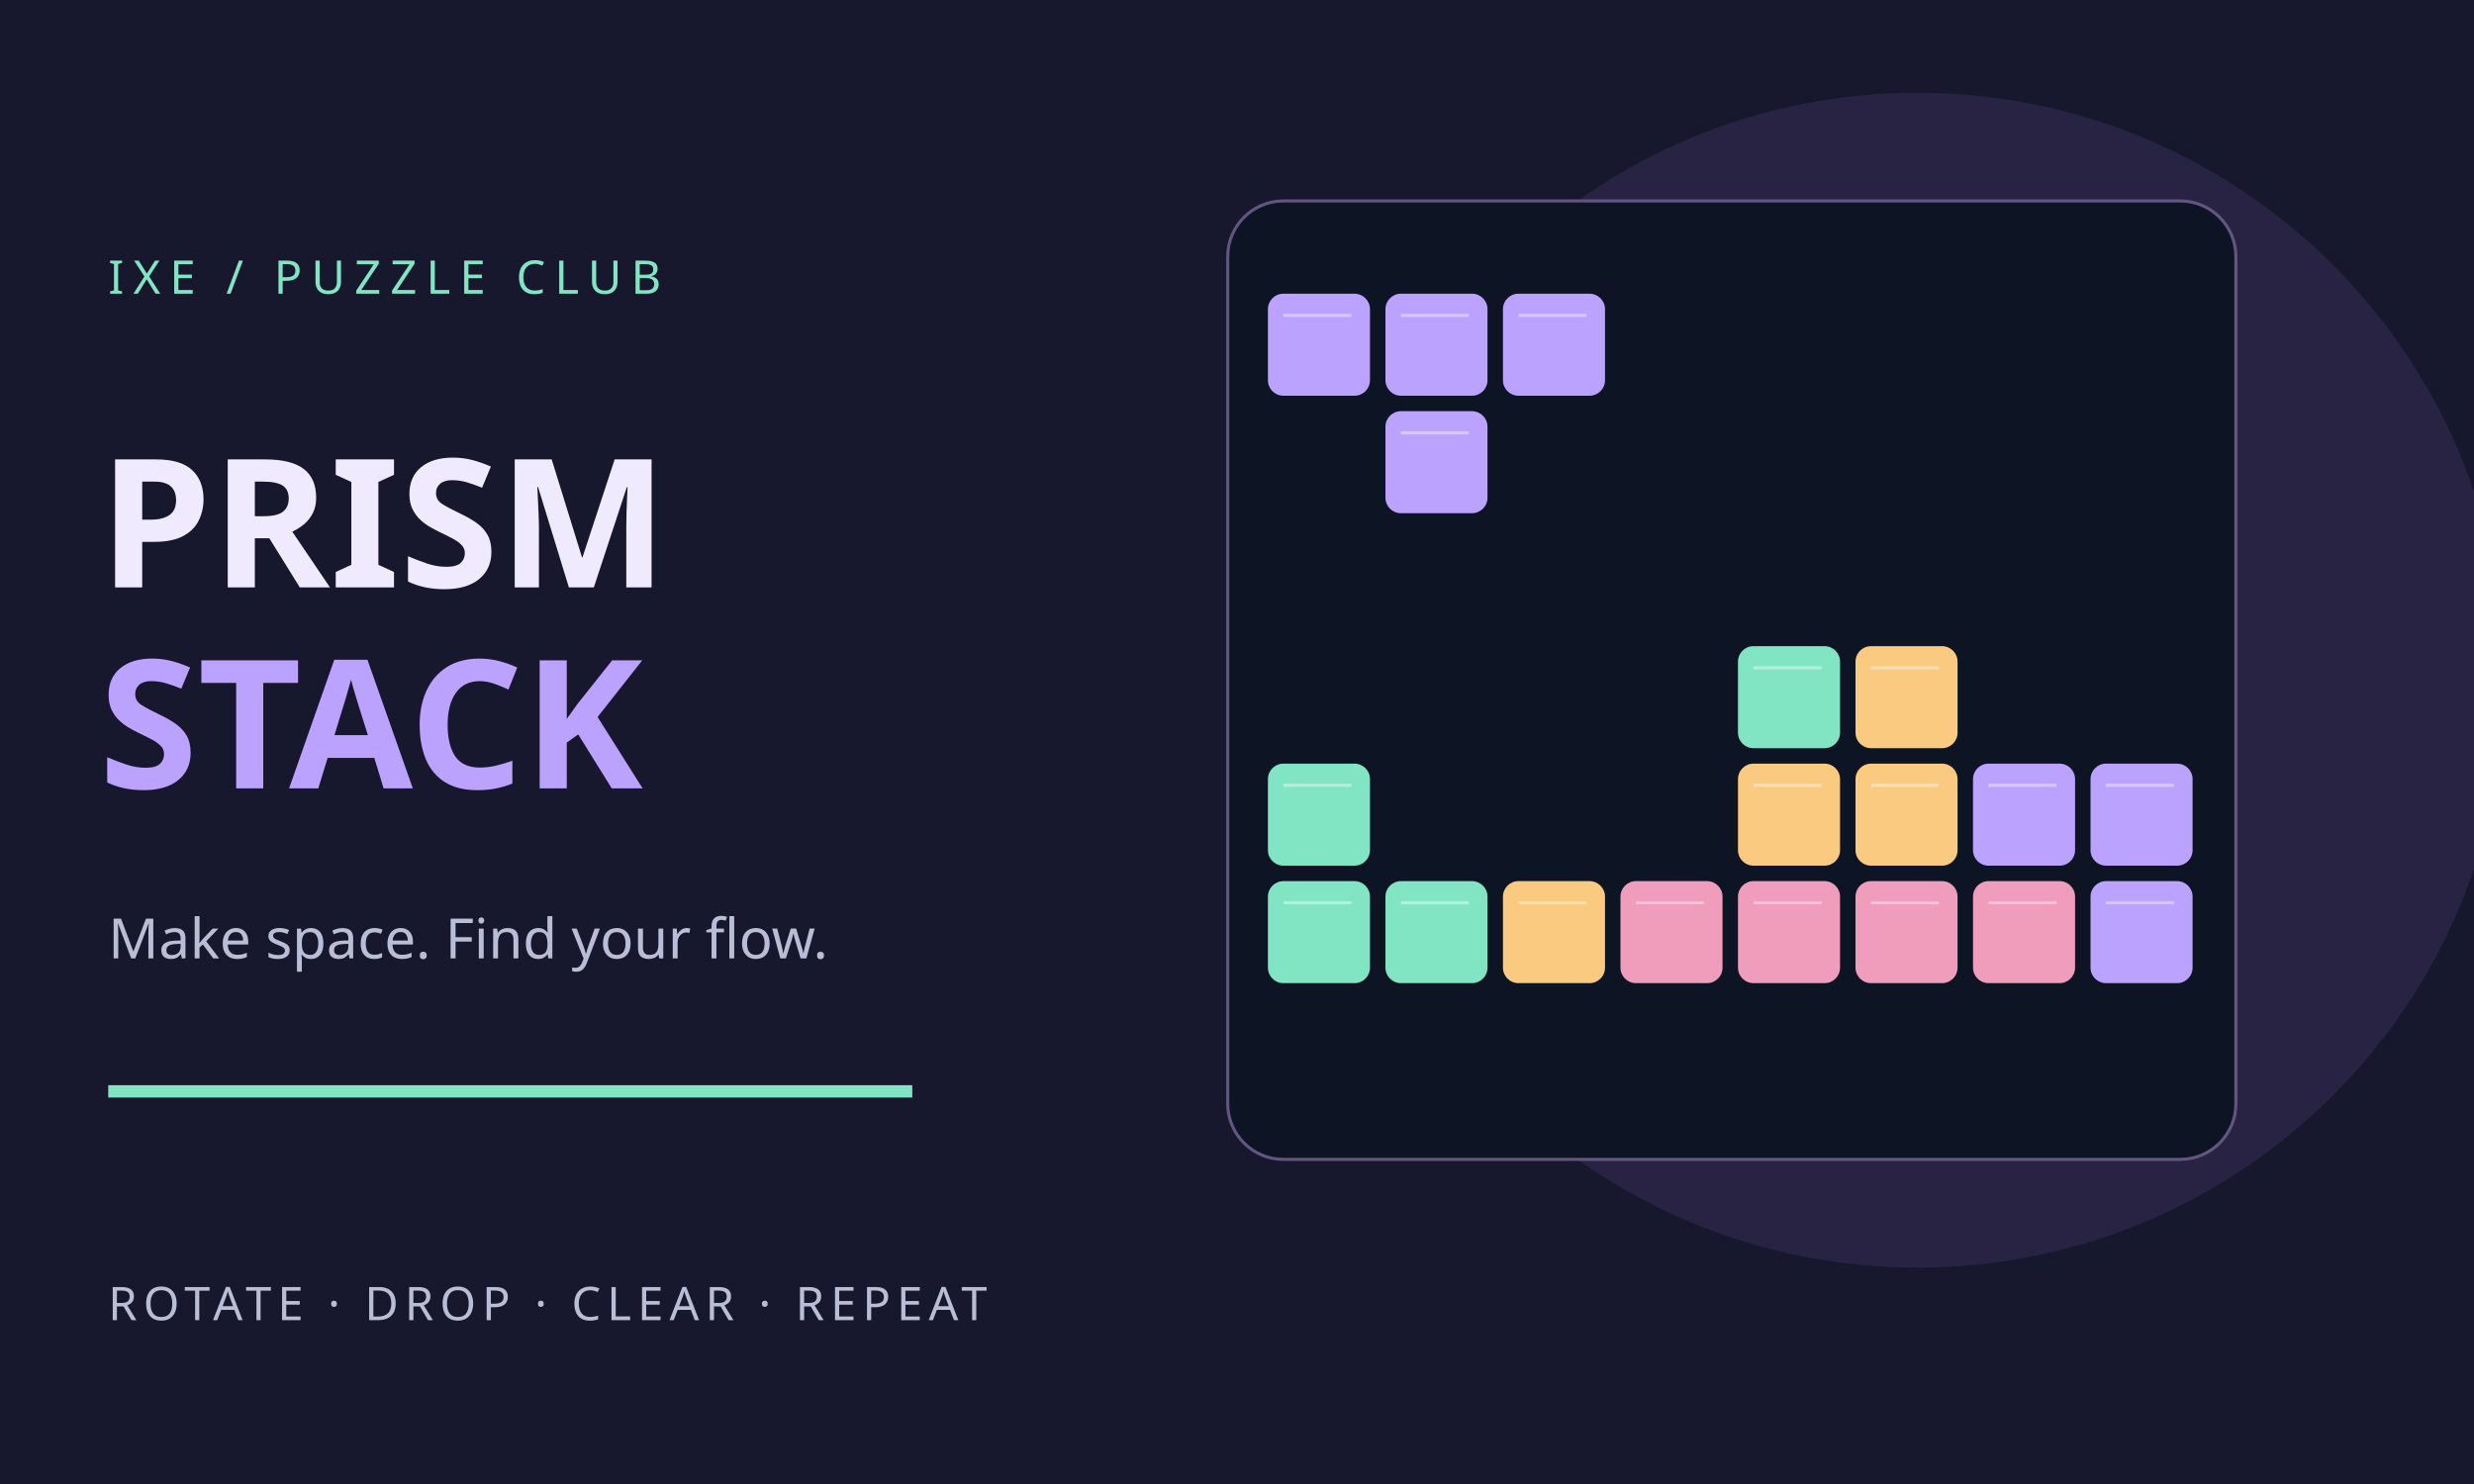
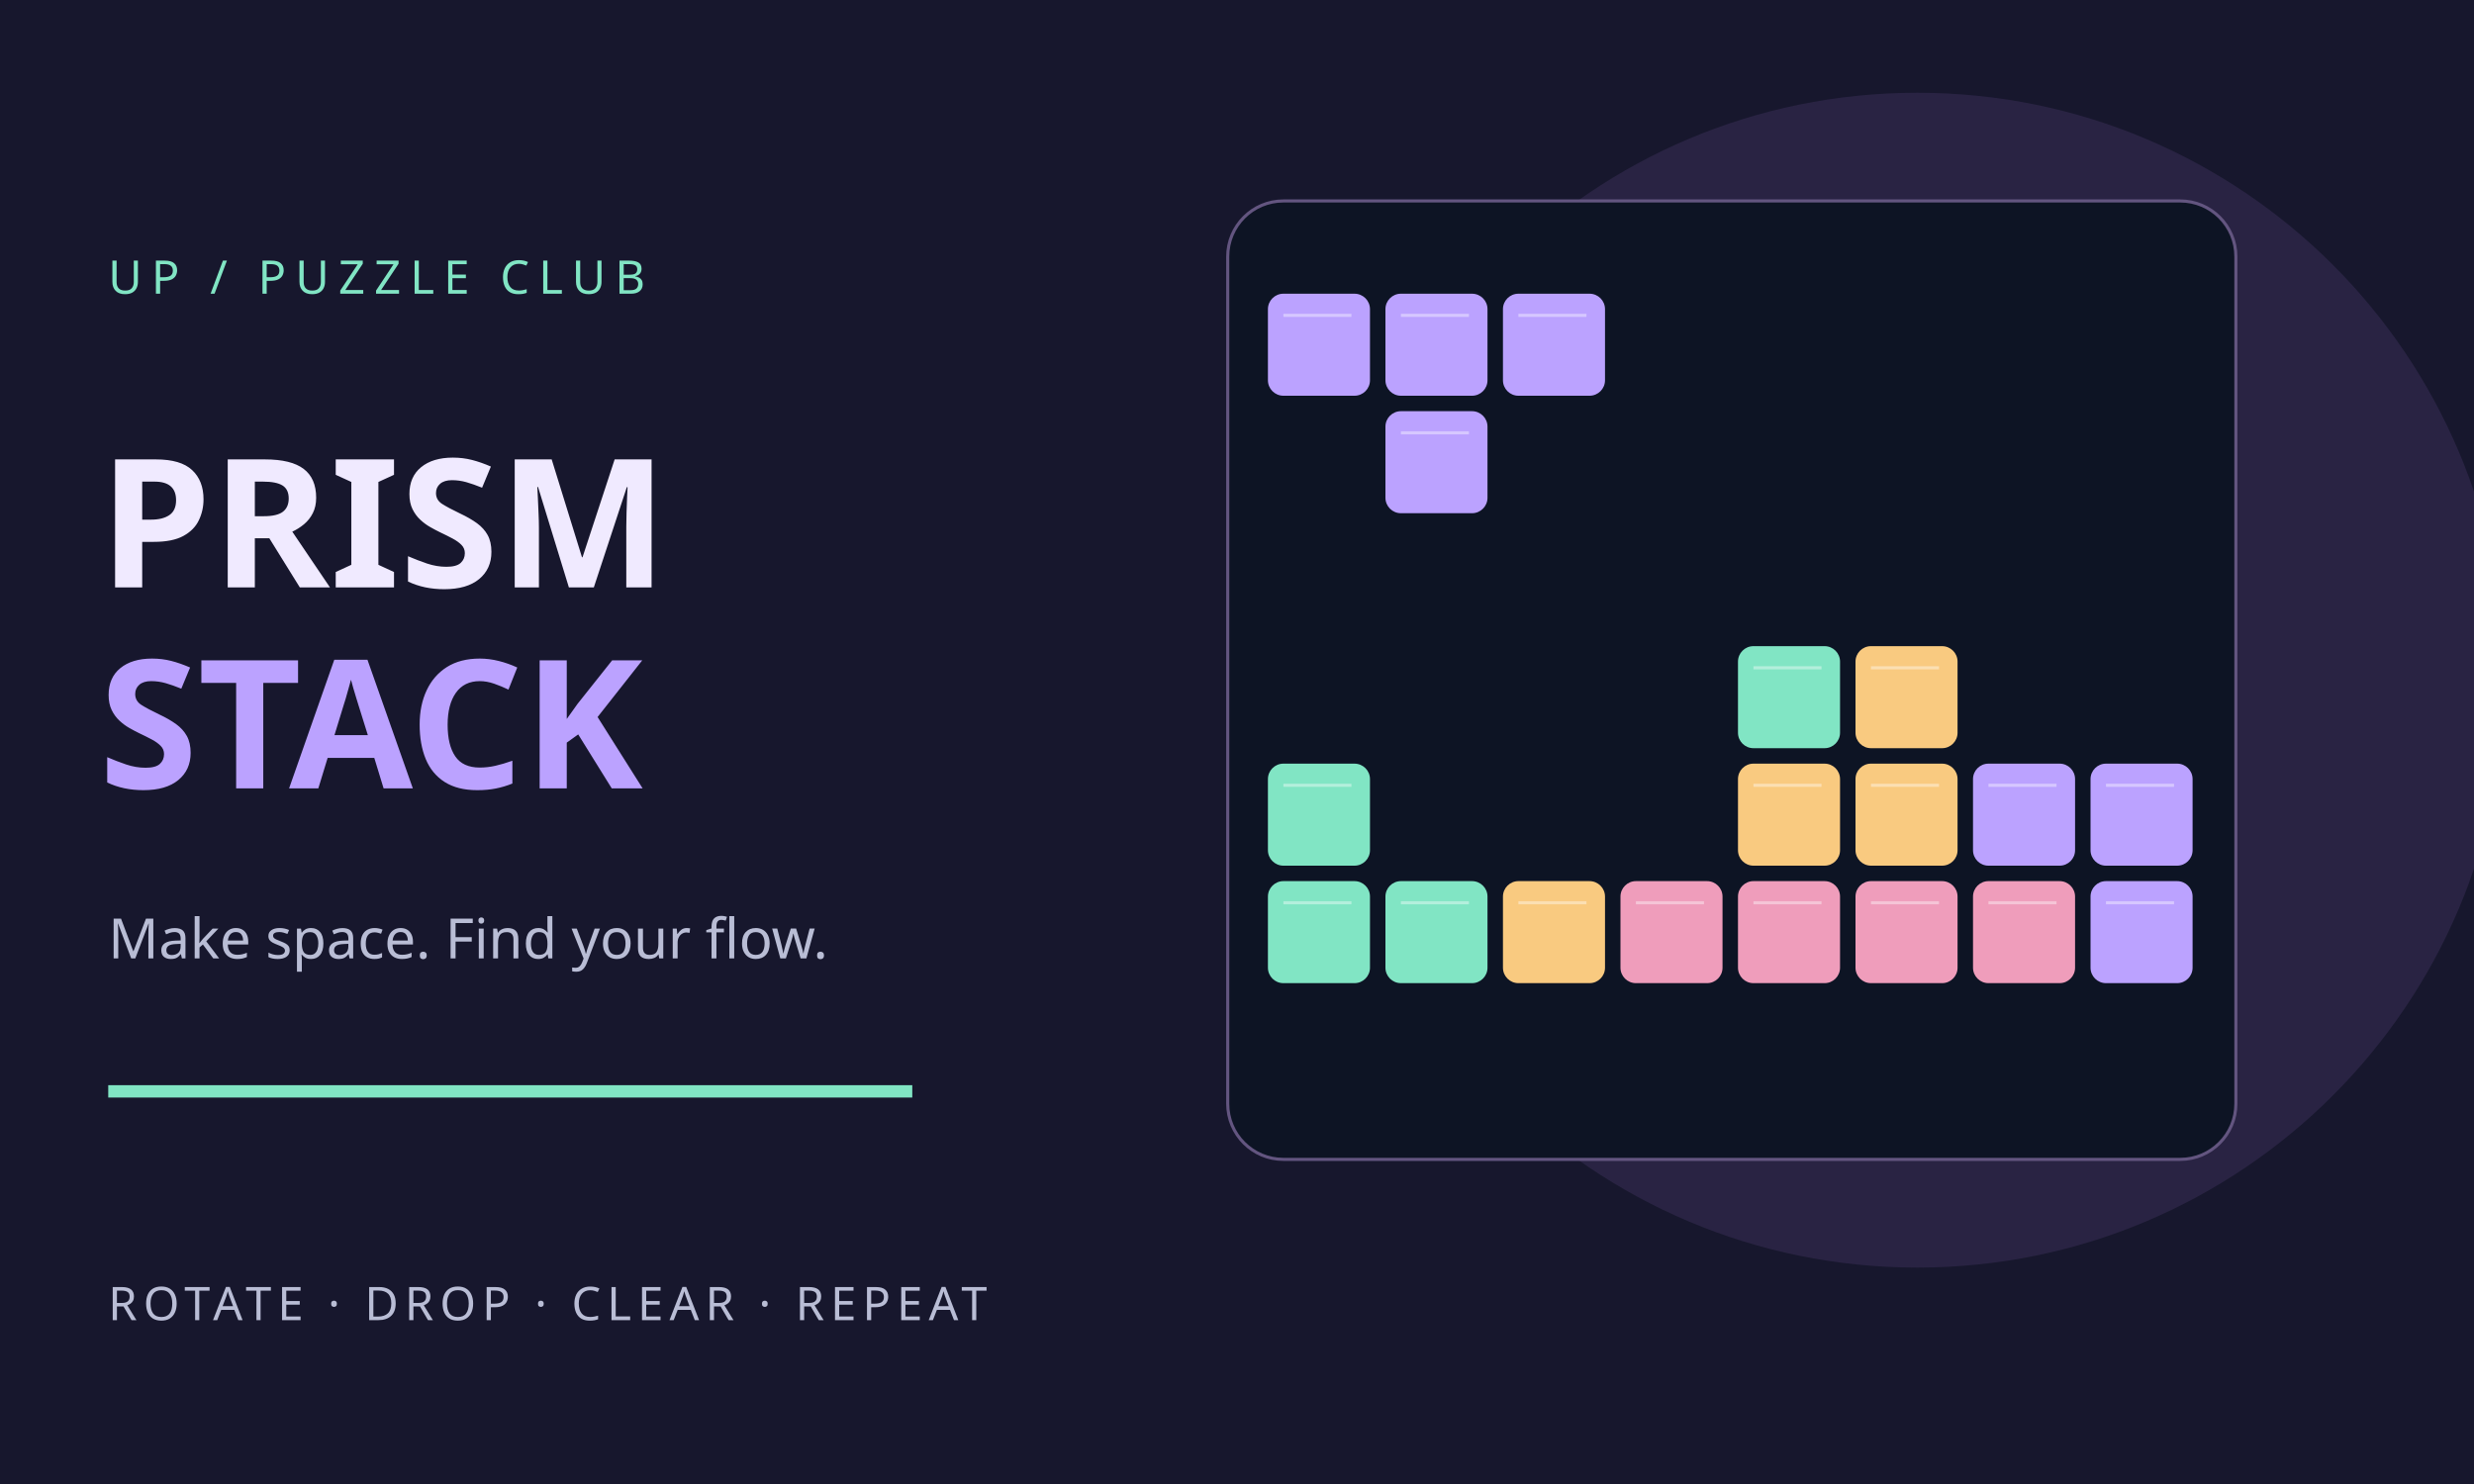
<svg xmlns="http://www.w3.org/2000/svg" width="800" height="480" viewBox="0 0 800 480">
  <rect width="800" height="480" fill="#17172d" />
  <circle cx="620" cy="220" r="190" fill="#292343" />
  <rect x="397" y="65" width="326" height="310" rx="18" fill="#0d1424" stroke="#635580" />
  <rect x="410" y="95" width="33" height="33" rx="5" fill="#bba2ff" />
  <path d="M415 102h22" stroke="#ffffff" opacity=".4" />
  <rect x="448" y="95" width="33" height="33" rx="5" fill="#bba2ff" />
  <path d="M453 102h22" stroke="#ffffff" opacity=".4" />
  <rect x="486" y="95" width="33" height="33" rx="5" fill="#bba2ff" />
  <path d="M491 102h22" stroke="#ffffff" opacity=".4" />
  <rect x="448" y="133" width="33" height="33" rx="5" fill="#bba2ff" />
  <path d="M453 140h22" stroke="#ffffff" opacity=".4" />
  <rect x="410" y="247" width="33" height="33" rx="5" fill="#81e5c4" />
  <path d="M415 254h22" stroke="#ffffff" opacity=".4" />
  <rect x="410" y="285" width="33" height="33" rx="5" fill="#81e5c4" />
  <path d="M415 292h22" stroke="#ffffff" opacity=".4" />
  <rect x="448" y="285" width="33" height="33" rx="5" fill="#81e5c4" />
  <path d="M453 292h22" stroke="#ffffff" opacity=".4" />
  <rect x="562" y="209" width="33" height="33" rx="5" fill="#81e5c4" />
  <path d="M567 216h22" stroke="#ffffff" opacity=".4" />
  <rect x="600" y="209" width="33" height="33" rx="5" fill="#f9ca80" />
  <path d="M605 216h22" stroke="#ffffff" opacity=".4" />
  <rect x="562" y="247" width="33" height="33" rx="5" fill="#f9ca80" />
  <path d="M567 254h22" stroke="#ffffff" opacity=".4" />
  <rect x="600" y="247" width="33" height="33" rx="5" fill="#f9ca80" />
  <path d="M605 254h22" stroke="#ffffff" opacity=".4" />
  <rect x="486" y="285" width="33" height="33" rx="5" fill="#f9ca80" />
  <path d="M491 292h22" stroke="#ffffff" opacity=".4" />
  <rect x="524" y="285" width="33" height="33" rx="5" fill="#ef9dbb" />
  <path d="M529 292h22" stroke="#ffffff" opacity=".4" />
  <rect x="562" y="285" width="33" height="33" rx="5" fill="#ef9dbb" />
  <path d="M567 292h22" stroke="#ffffff" opacity=".4" />
  <rect x="600" y="285" width="33" height="33" rx="5" fill="#ef9dbb" />
  <path d="M605 292h22" stroke="#ffffff" opacity=".4" />
  <rect x="638" y="285" width="33" height="33" rx="5" fill="#ef9dbb" />
  <path d="M643 292h22" stroke="#ffffff" opacity=".4" />
  <rect x="638" y="247" width="33" height="33" rx="5" fill="#bba2ff" />
  <path d="M643 254h22" stroke="#ffffff" opacity=".4" />
  <rect x="676" y="285" width="33" height="33" rx="5" fill="#bba2ff" />
  <path d="M681 292h22" stroke="#ffffff" opacity=".4" />
  <rect x="676" y="247" width="33" height="33" rx="5" fill="#bba2ff" />
  <path d="M681 254h22" stroke="#ffffff" opacity=".4" />
-   <text x="35" y="95" fill="#81e5c4" font-family="sans-serif" font-size="15" letter-spacing="3">IXE / PUZZLE CLUB</text>
+   <text x="35" y="95" fill="#81e5c4" font-family="sans-serif" font-size="15" letter-spacing="3">UP / PUZZLE CLUB</text>
  <text x="32" y="190" fill="#f0eaff" font-family="sans-serif" font-size="58" font-weight="bold">PRISM</text>
  <text x="32" y="255" fill="#bba2ff" font-family="sans-serif" font-size="58" font-weight="bold">STACK</text>
  <text x="35" y="310" fill="#b9bdd5" font-family="sans-serif" font-size="18">Make space. Find your flow.</text>
  <path d="M35 353H295" stroke="#81e5c4" stroke-width="4" />
  <text x="35" y="427" fill="#b9bdd5" font-family="sans-serif" font-size="15" letter-spacing="2">ROTATE · DROP · CLEAR · REPEAT</text>
</svg>
